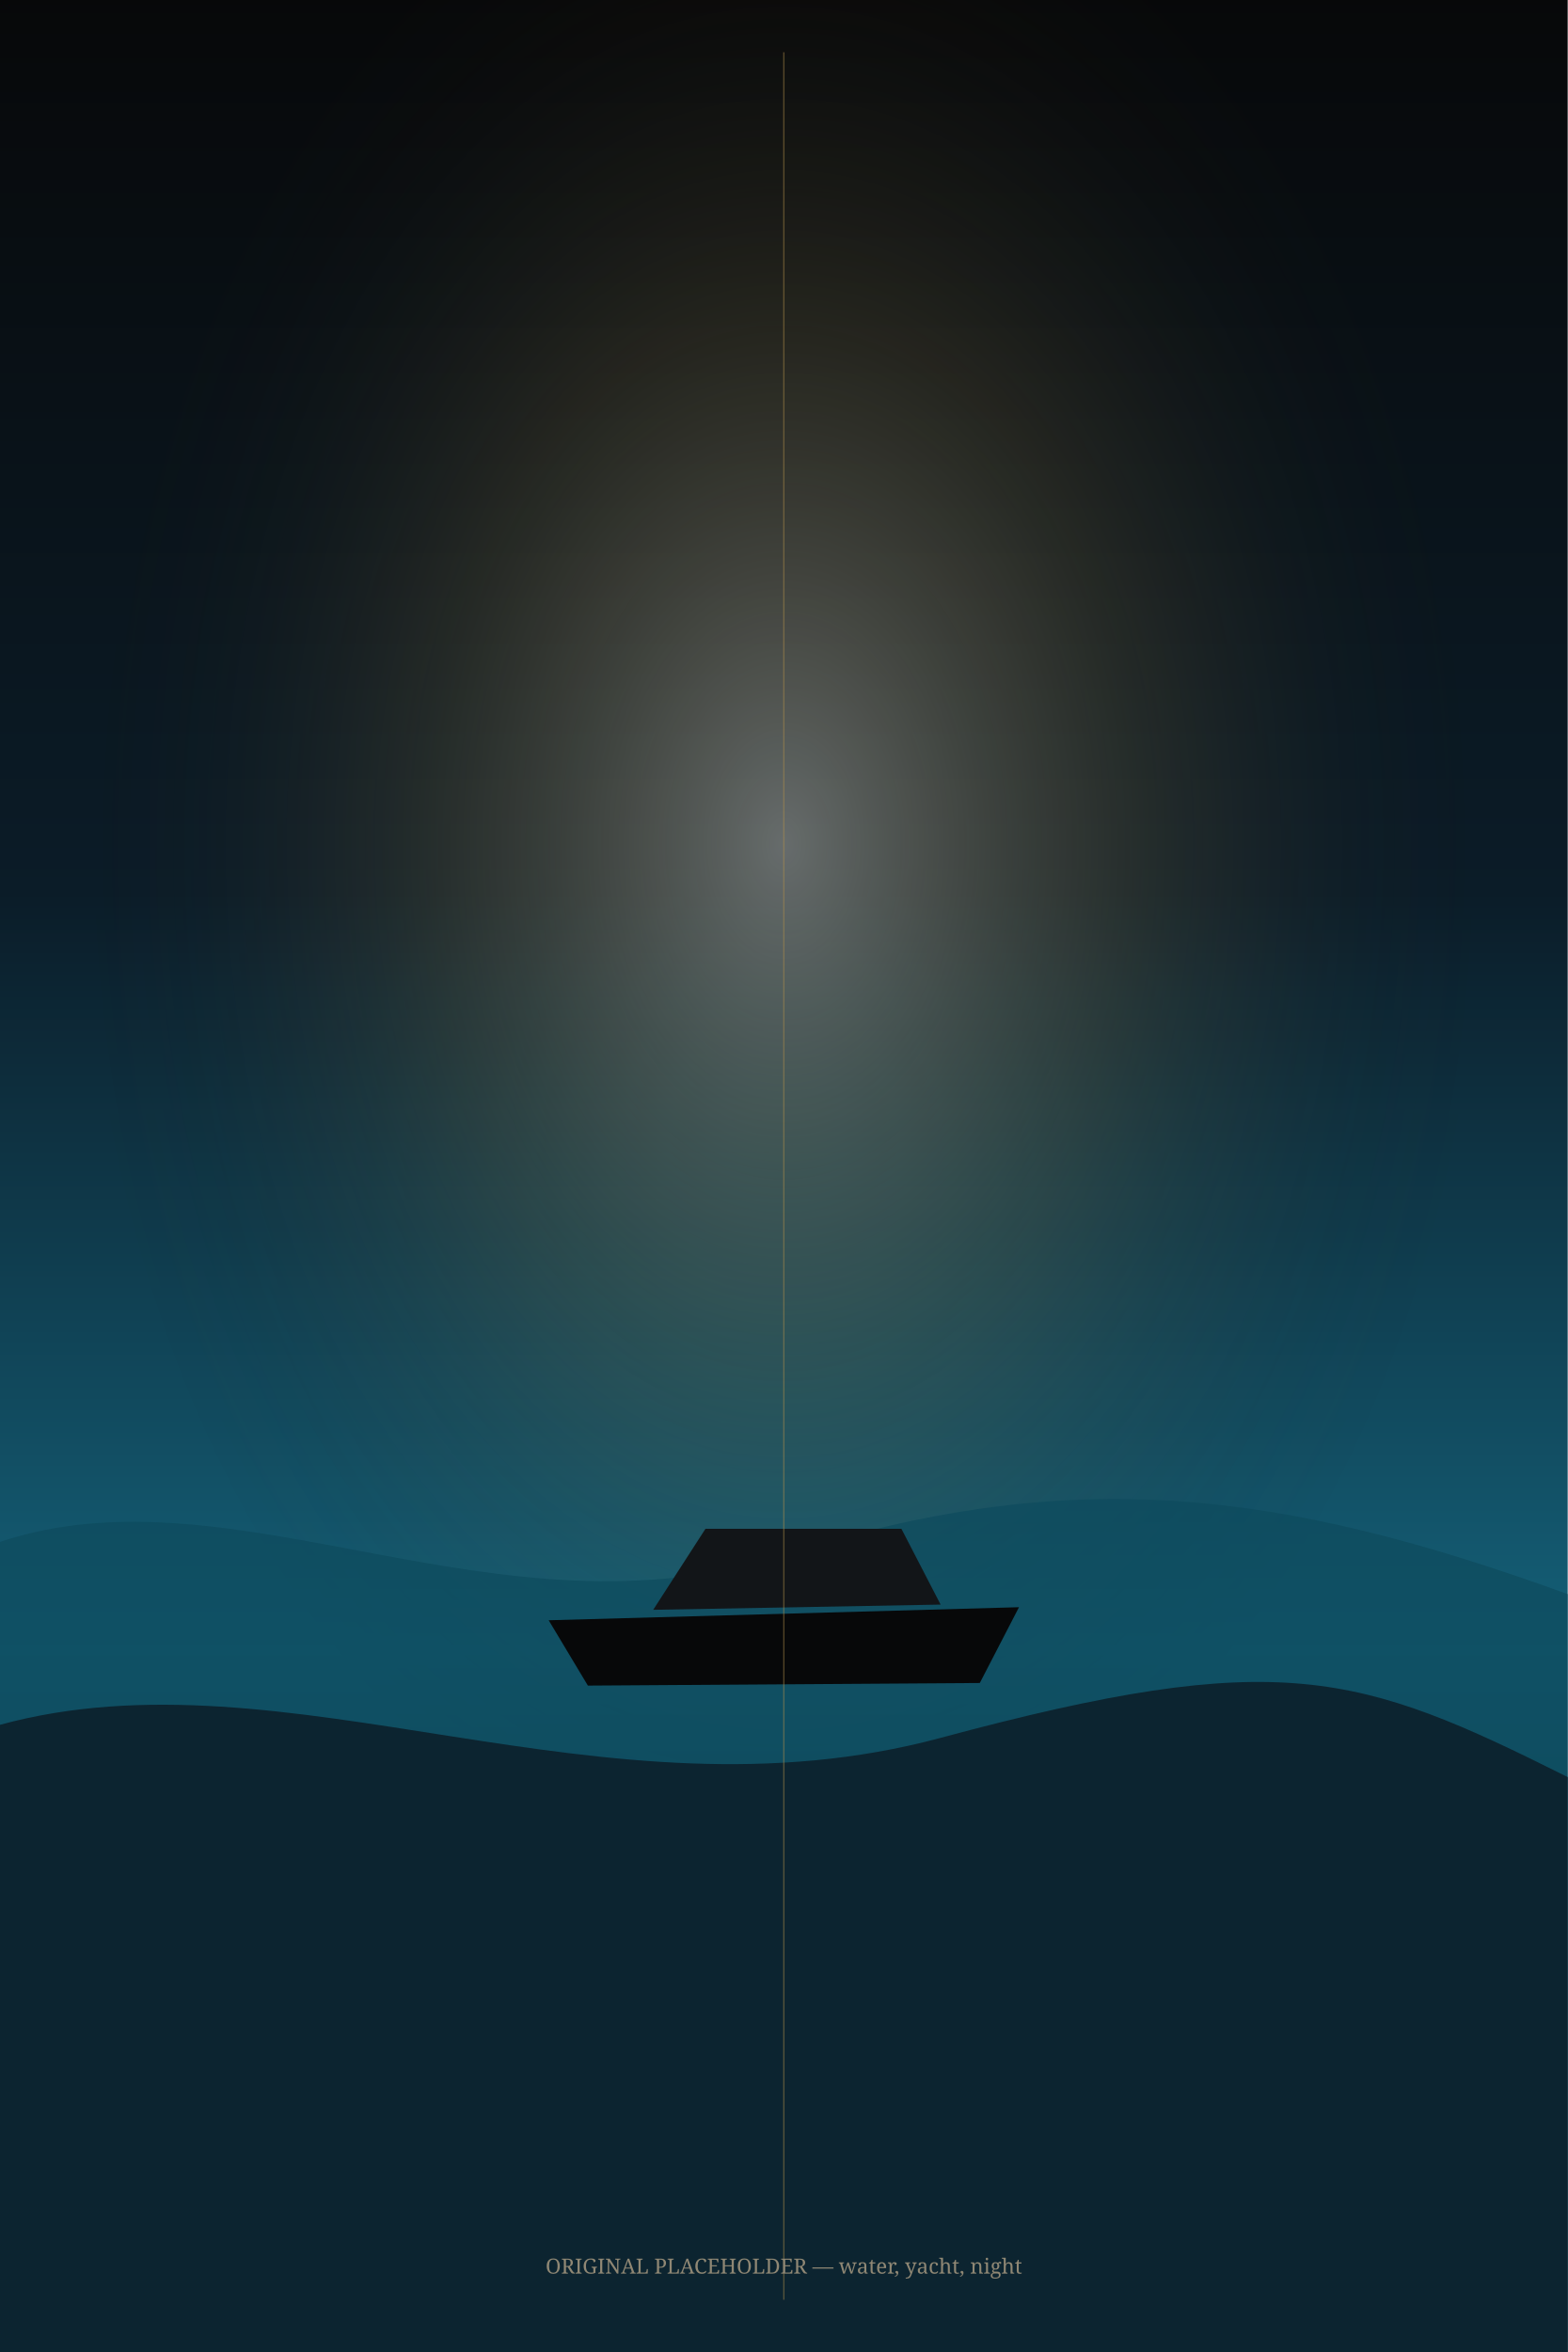
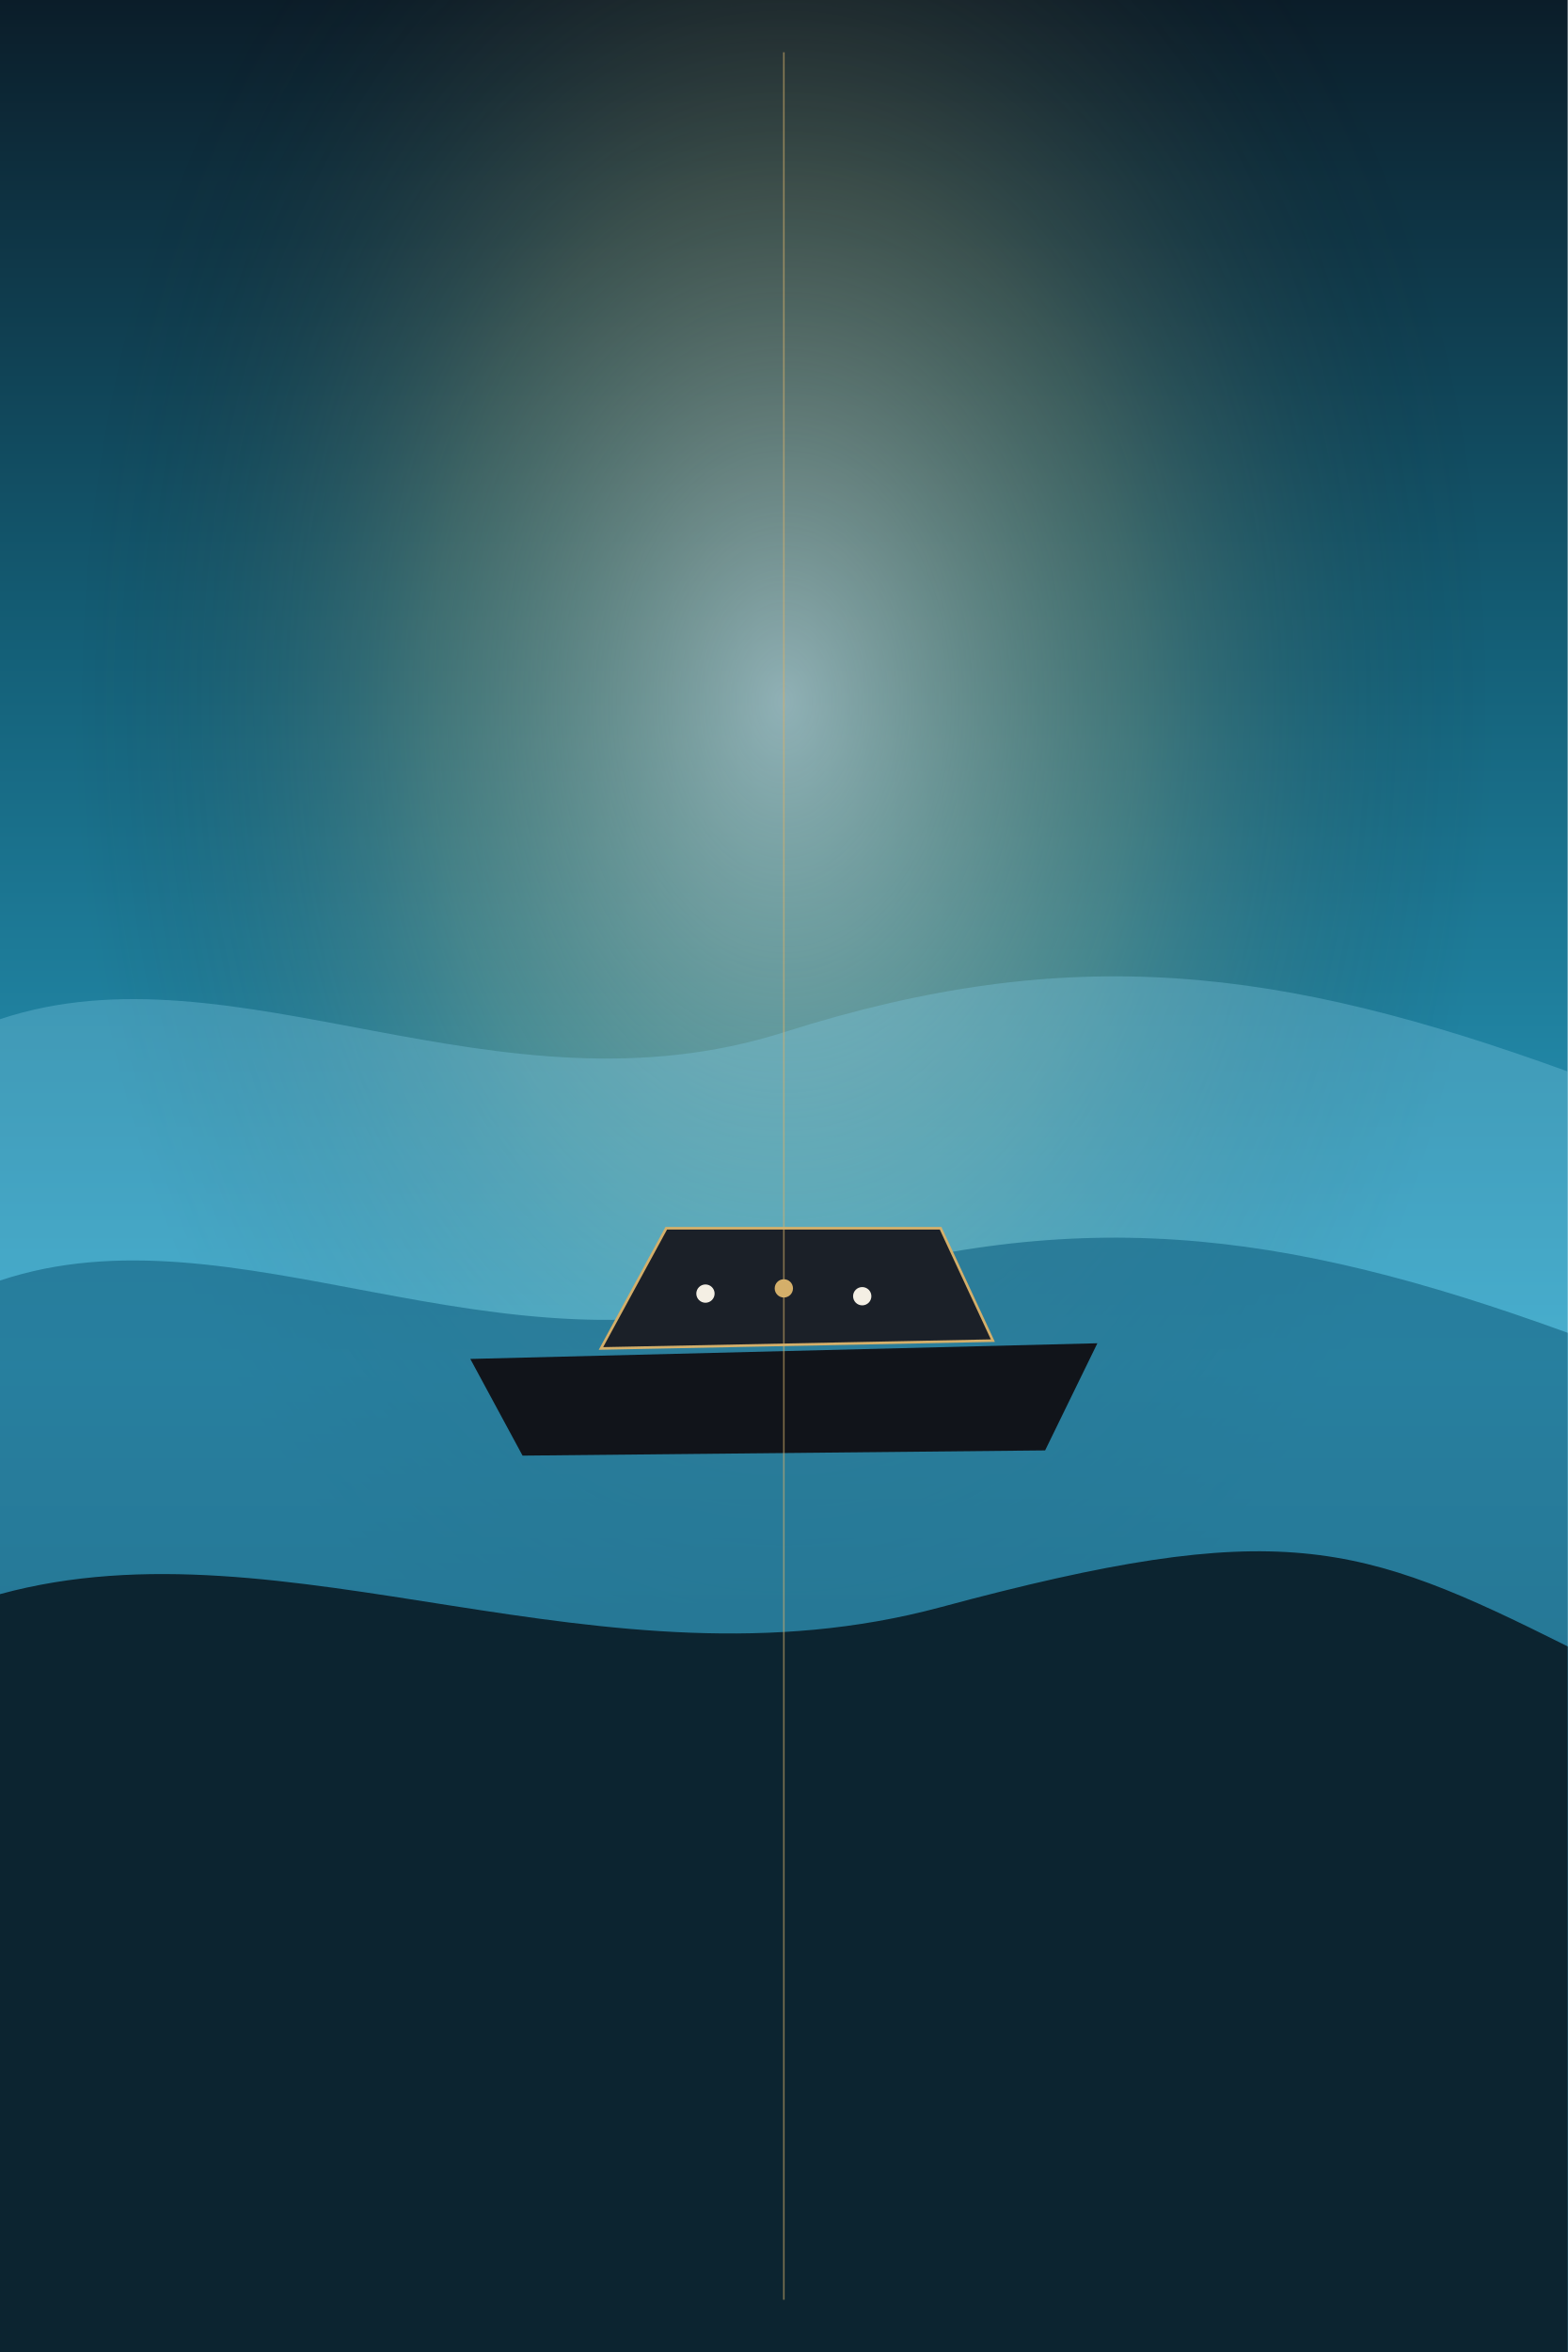
<svg xmlns="http://www.w3.org/2000/svg" viewBox="0 0 1200 1800" role="img" aria-label="Original placeholder — cinematic water hero">
  <defs>
    <linearGradient id="nightsky" x1="0" y1="0" x2="0" y2="1">
-       <stop offset="0%" stop-color="#070809" />
-       <stop offset="38%" stop-color="#0b1c28" />
-       <stop offset="70%" stop-color="#146078" />
+       <stop offset="0%" stop-color="#0b1c28" />
+       <stop offset="28%" stop-color="#146078" />
+       <stop offset="58%" stop-color="#2aa0c4" />
      <stop offset="100%" stop-color="#0a2430" />
    </linearGradient>
-     <radialGradient id="goldglow" cx="50%" cy="36%" r="45%">
-       <stop offset="0%" stop-color="#efe6d4" stop-opacity="0.4" />
-       <stop offset="50%" stop-color="#b08d4a" stop-opacity="0.16" />
+     <radialGradient id="goldglow" cx="50%" cy="30%" r="45%">
+       <stop offset="0%" stop-color="#f4efe4" stop-opacity="0.55" />
+       <stop offset="50%" stop-color="#d4af6a" stop-opacity="0.22" />
      <stop offset="100%" stop-color="#070809" stop-opacity="0" />
    </radialGradient>
  </defs>
  <rect width="1200" height="1800" fill="url(#nightsky)" />
  <rect width="1200" height="1800" fill="url(#goldglow)" />
-   <path d="M0 1180 C 180 1120 380 1260 600 1190 S 980 1140 1200 1220 V1800 H0 Z" fill="#0d4a5c" opacity="0.7" />
-   <path d="M0 1320 C 220 1260 460 1400 720 1330 S 1040 1280 1200 1360 V1800 H0 Z" fill="#0c2430" />
-   <path d="M420 1240 L 780 1230 L 750 1288 L 450 1290 Z" fill="#070809" />
-   <path d="M500 1232 L 720 1228 L 690 1170 H 540 Z" fill="#121518" />
-   <line x1="600" y1="40" x2="600" y2="1760" stroke="#b08d4a" stroke-width="1" opacity="0.45" />
-   <text x="600" y="1740" text-anchor="middle" fill="#8f8774" font-size="16" font-family="Georgia, serif">ORIGINAL PLACEHOLDER — water, yacht, night</text>
+   <path d="M0 780 C 180 720 380 860 600 790 S 980 740 1200 820 V1800 H0 Z" fill="#7ec8e3" opacity="0.35" />
+   <path d="M0 980 C 180 920 380 1060 600 990 S 980 940 1200 1020 V1800 H0 Z" fill="#1a6b8a" opacity="0.7" />
+   <path d="M0 1220 C 220 1160 460 1300 720 1230 S 1040 1180 1200 1260 V1800 H0 Z" fill="#0c2430" />
+   <path d="M360 1040 L 840 1028 L 800 1110 L 400 1114 Z" fill="#11141a" />
+   <path d="M460 1032 L 760 1026 L 720 940 H 510 Z" fill="#1b2028" stroke="#d4af6a" stroke-width="2" />
+   <circle cx="540" cy="990" r="7" fill="#f4efe4" />
+   <circle cx="600" cy="986" r="7" fill="#d4af6a" />
+   <circle cx="660" cy="992" r="7" fill="#f4efe4" />
+   <line x1="600" y1="40" x2="600" y2="1760" stroke="#d4af6a" stroke-width="1.2" opacity="0.55" />
</svg>
